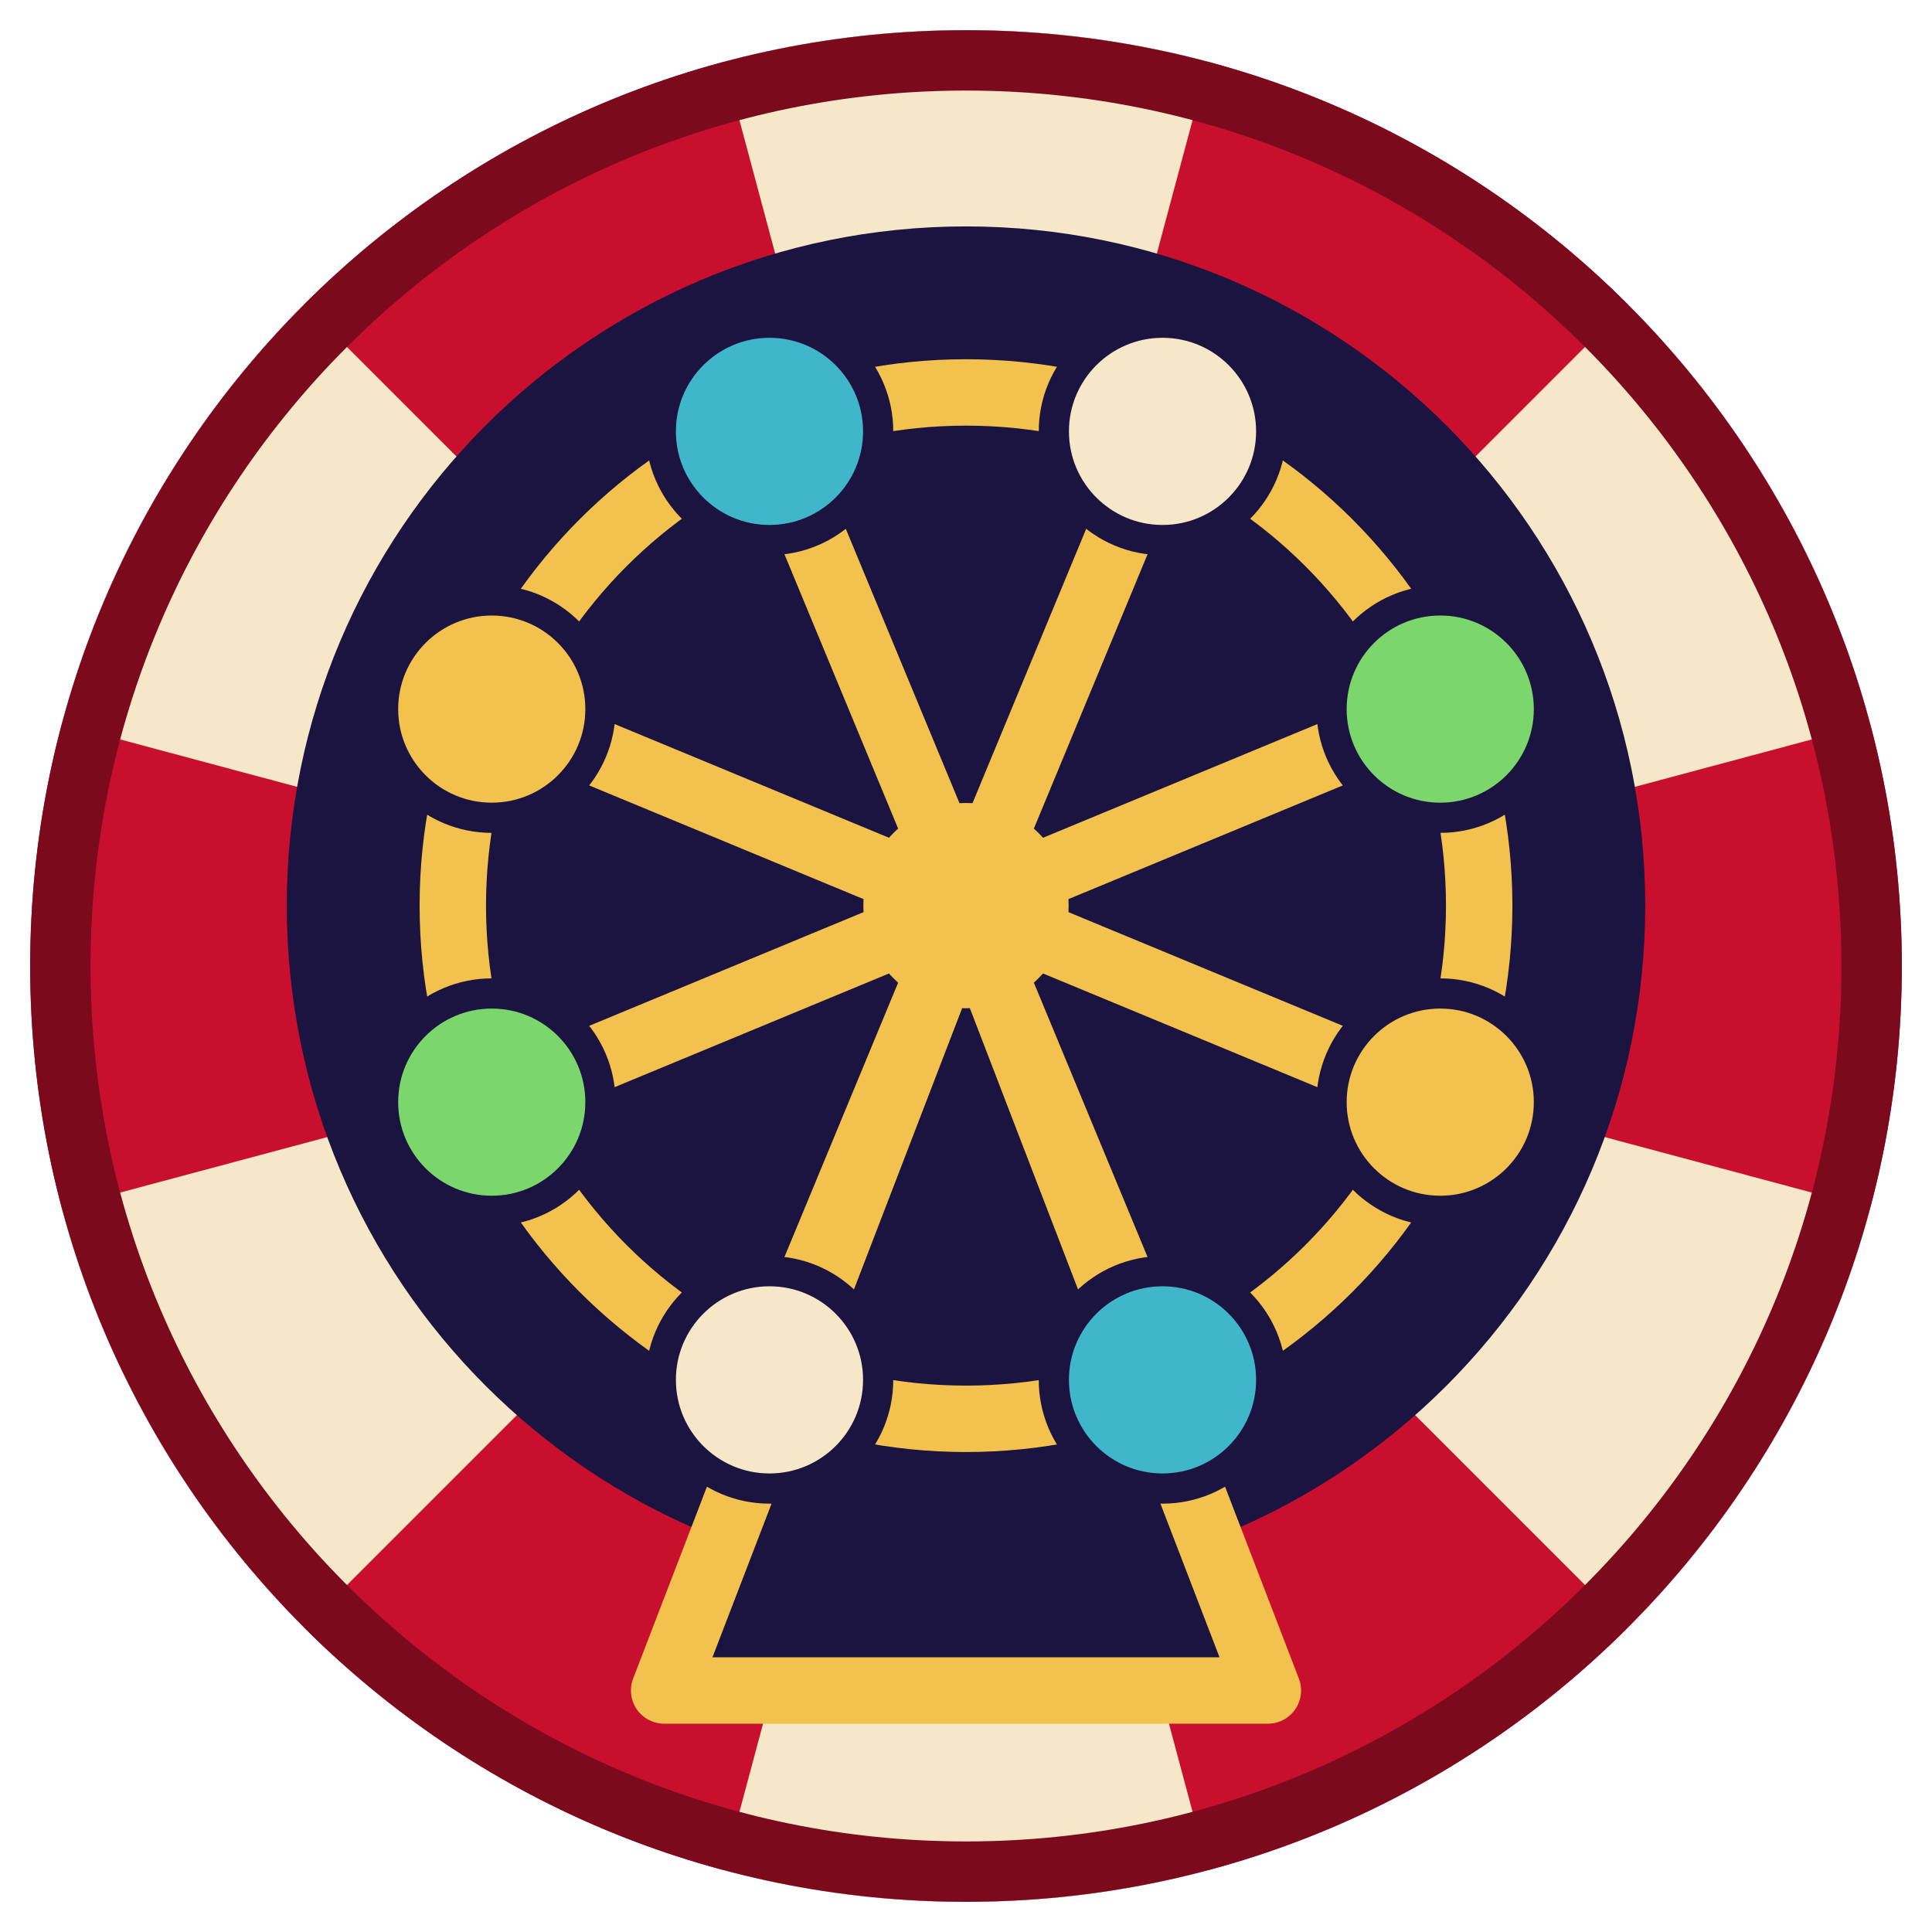
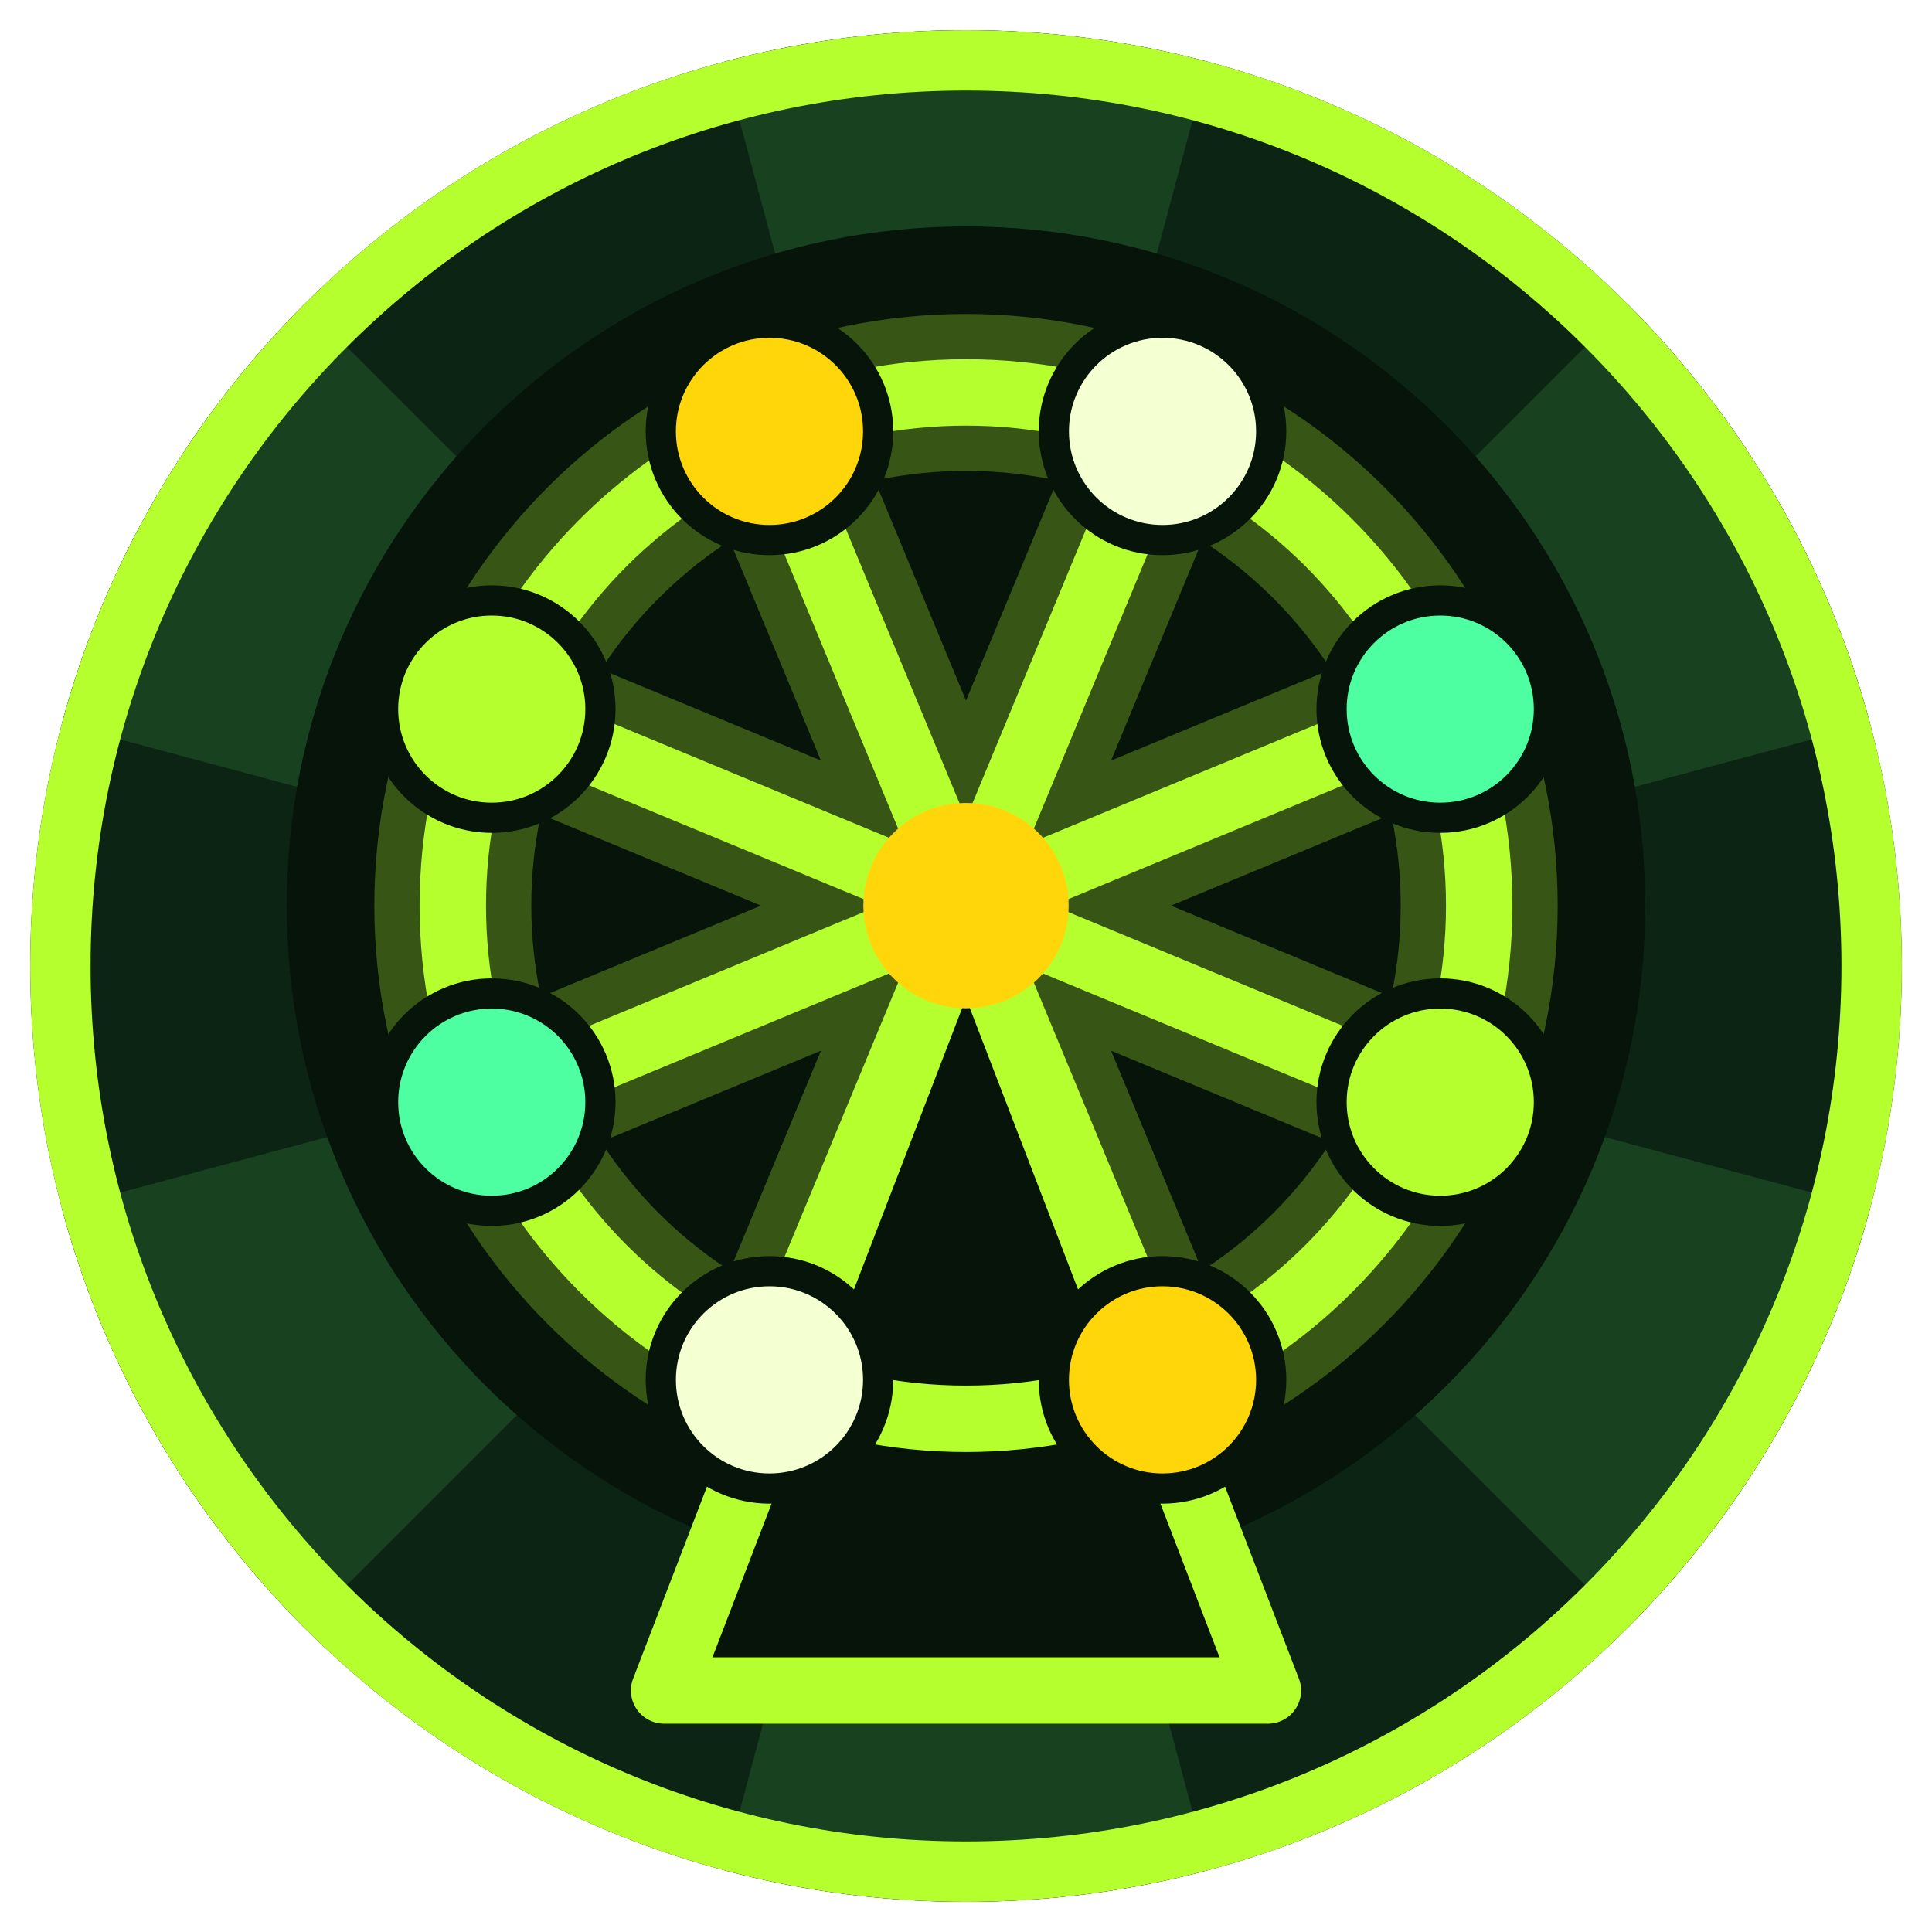
<svg xmlns="http://www.w3.org/2000/svg" viewBox="0 0 64 64">
  <defs>
    <clipPath id="r">
      <circle cx="32" cy="32" r="31" />
    </clipPath>
  </defs>
  <g clip-path="url(#r)">
-     <rect width="64" height="64" fill="#c8102e" />
-     <path fill="#f6e7c8" d="M32 32L21.65 -6.64A40 40 0 0 1 42.35 -6.64ZM32 32L60.28 3.72A40 40 0 0 1 70.64 21.65ZM32 32L70.64 42.35A40 40 0 0 1 60.28 60.28ZM32 32L42.35 70.64A40 40 0 0 1 21.65 70.64ZM32 32L3.72 60.28A40 40 0 0 1 -6.64 42.35ZM32 32L-6.64 21.65A40 40 0 0 1 3.72 3.72Z" />
+     <rect width="64" height="64" fill="#0c2413" />
+     <path fill="#18421f" d="M32 32L21.65 -6.64A40 40 0 0 1 42.35 -6.64ZM32 32L60.28 3.72A40 40 0 0 1 70.64 21.65ZM32 32L70.64 42.35A40 40 0 0 1 60.28 60.28ZM32 32L42.35 70.64A40 40 0 0 1 21.65 70.64ZM32 32L3.72 60.28A40 40 0 0 1 -6.64 42.35ZM32 32L-6.64 21.65A40 40 0 0 1 3.72 3.72Z" />
  </g>
-   <circle cx="32" cy="32" r="30" fill="none" stroke="#7a0a1c" stroke-width="2" />
-   <circle cx="32" cy="30" r="22.5" fill="#1b1340" />
-   <path d="M32 30L22 56h20z" fill="#1b1340" stroke="#f2c14e" stroke-width="2.2" stroke-linejoin="round" />
-   <g fill="none" stroke="#f2c14e" stroke-width="2.2" stroke-linecap="round">
+   <circle cx="32" cy="32" r="30" fill="none" stroke="#b6ff2e" stroke-width="2" />
+   <circle cx="32" cy="30" r="22.5" fill="#06140a" />
+   <g fill="none" stroke="#b6ff2e" stroke-width="5.2" stroke-linecap="round" opacity="0.28">
    <circle cx="32" cy="30" r="17" />
    <path d="M32 30L47.71 36.51M32 30L38.51 45.71M32 30L25.49 45.71M32 30L16.29 36.51M32 30L16.29 23.49M32 30L25.49 14.29M32 30L38.51 14.29M32 30L47.71 23.49" />
  </g>
-   <circle cx="47.71" cy="36.51" r="3.6" fill="#f2c14e" stroke="#1b1340" stroke-width="1" />
-   <circle cx="38.51" cy="45.71" r="3.6" fill="#3fb6c9" stroke="#1b1340" stroke-width="1" />
-   <circle cx="25.49" cy="45.71" r="3.6" fill="#f6e7c8" stroke="#1b1340" stroke-width="1" />
-   <circle cx="16.29" cy="36.51" r="3.6" fill="#7bd66b" stroke="#1b1340" stroke-width="1" />
-   <circle cx="16.29" cy="23.49" r="3.6" fill="#f2c14e" stroke="#1b1340" stroke-width="1" />
-   <circle cx="25.49" cy="14.29" r="3.6" fill="#3fb6c9" stroke="#1b1340" stroke-width="1" />
-   <circle cx="38.51" cy="14.29" r="3.6" fill="#f6e7c8" stroke="#1b1340" stroke-width="1" />
-   <circle cx="47.71" cy="23.49" r="3.6" fill="#7bd66b" stroke="#1b1340" stroke-width="1" />
-   <circle cx="32" cy="30" r="3.4" fill="#f2c14e" />
+   <path d="M32 30L22 56h20z" fill="#06140a" stroke="#b6ff2e" stroke-width="2.2" stroke-linejoin="round" />
+   <g fill="none" stroke="#b6ff2e" stroke-width="2.2" stroke-linecap="round">
+     <circle cx="32" cy="30" r="17" />
+     <path d="M32 30L47.71 36.51M32 30L38.51 45.71M32 30L25.49 45.71M32 30L16.29 36.51M32 30L16.29 23.49M32 30L25.49 14.29M32 30L38.51 14.29M32 30L47.71 23.49" />
+   </g>
+   <circle cx="47.71" cy="36.51" r="3.6" fill="#b6ff2e" stroke="#06140a" stroke-width="1" />
+   <circle cx="38.51" cy="45.71" r="3.6" fill="#ffd60a" stroke="#06140a" stroke-width="1" />
+   <circle cx="25.49" cy="45.71" r="3.6" fill="#f4ffd2" stroke="#06140a" stroke-width="1" />
+   <circle cx="16.29" cy="36.51" r="3.6" fill="#4dffa0" stroke="#06140a" stroke-width="1" />
+   <circle cx="16.29" cy="23.49" r="3.6" fill="#b6ff2e" stroke="#06140a" stroke-width="1" />
+   <circle cx="25.49" cy="14.29" r="3.6" fill="#ffd60a" stroke="#06140a" stroke-width="1" />
+   <circle cx="38.51" cy="14.29" r="3.6" fill="#f4ffd2" stroke="#06140a" stroke-width="1" />
+   <circle cx="47.71" cy="23.49" r="3.6" fill="#4dffa0" stroke="#06140a" stroke-width="1" />
+   <circle cx="32" cy="30" r="3.4" fill="#ffd60a" />
</svg>
